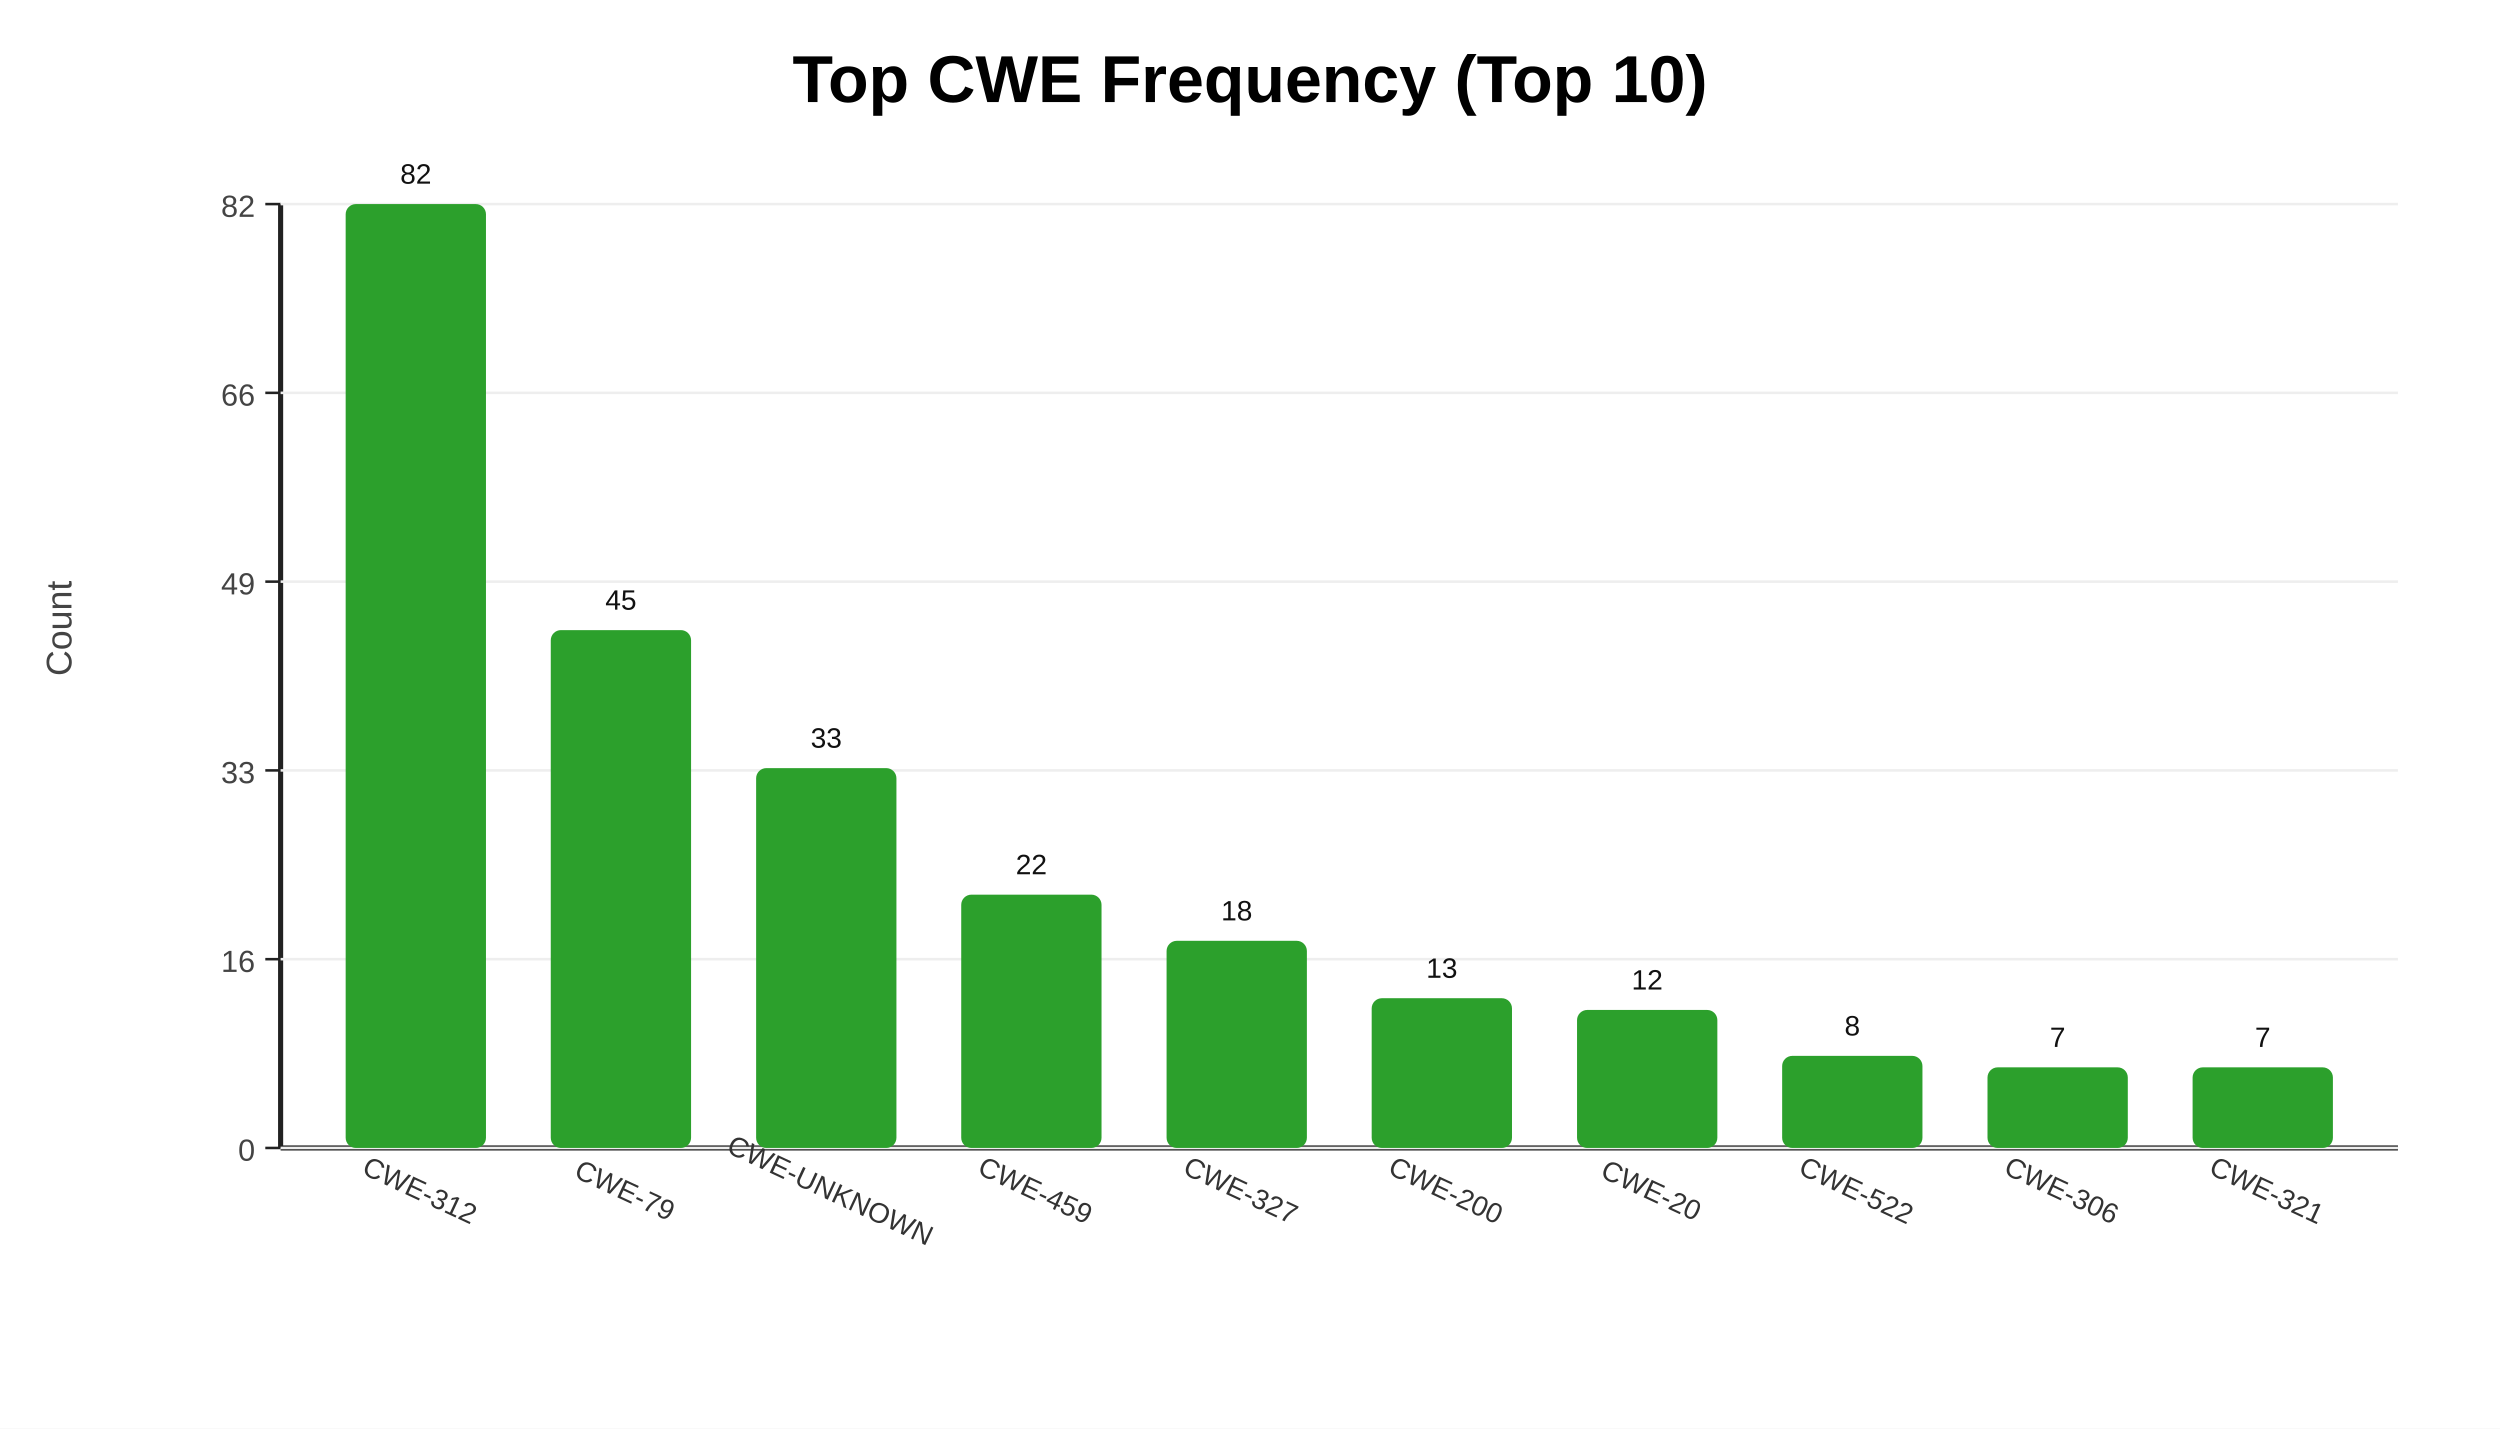
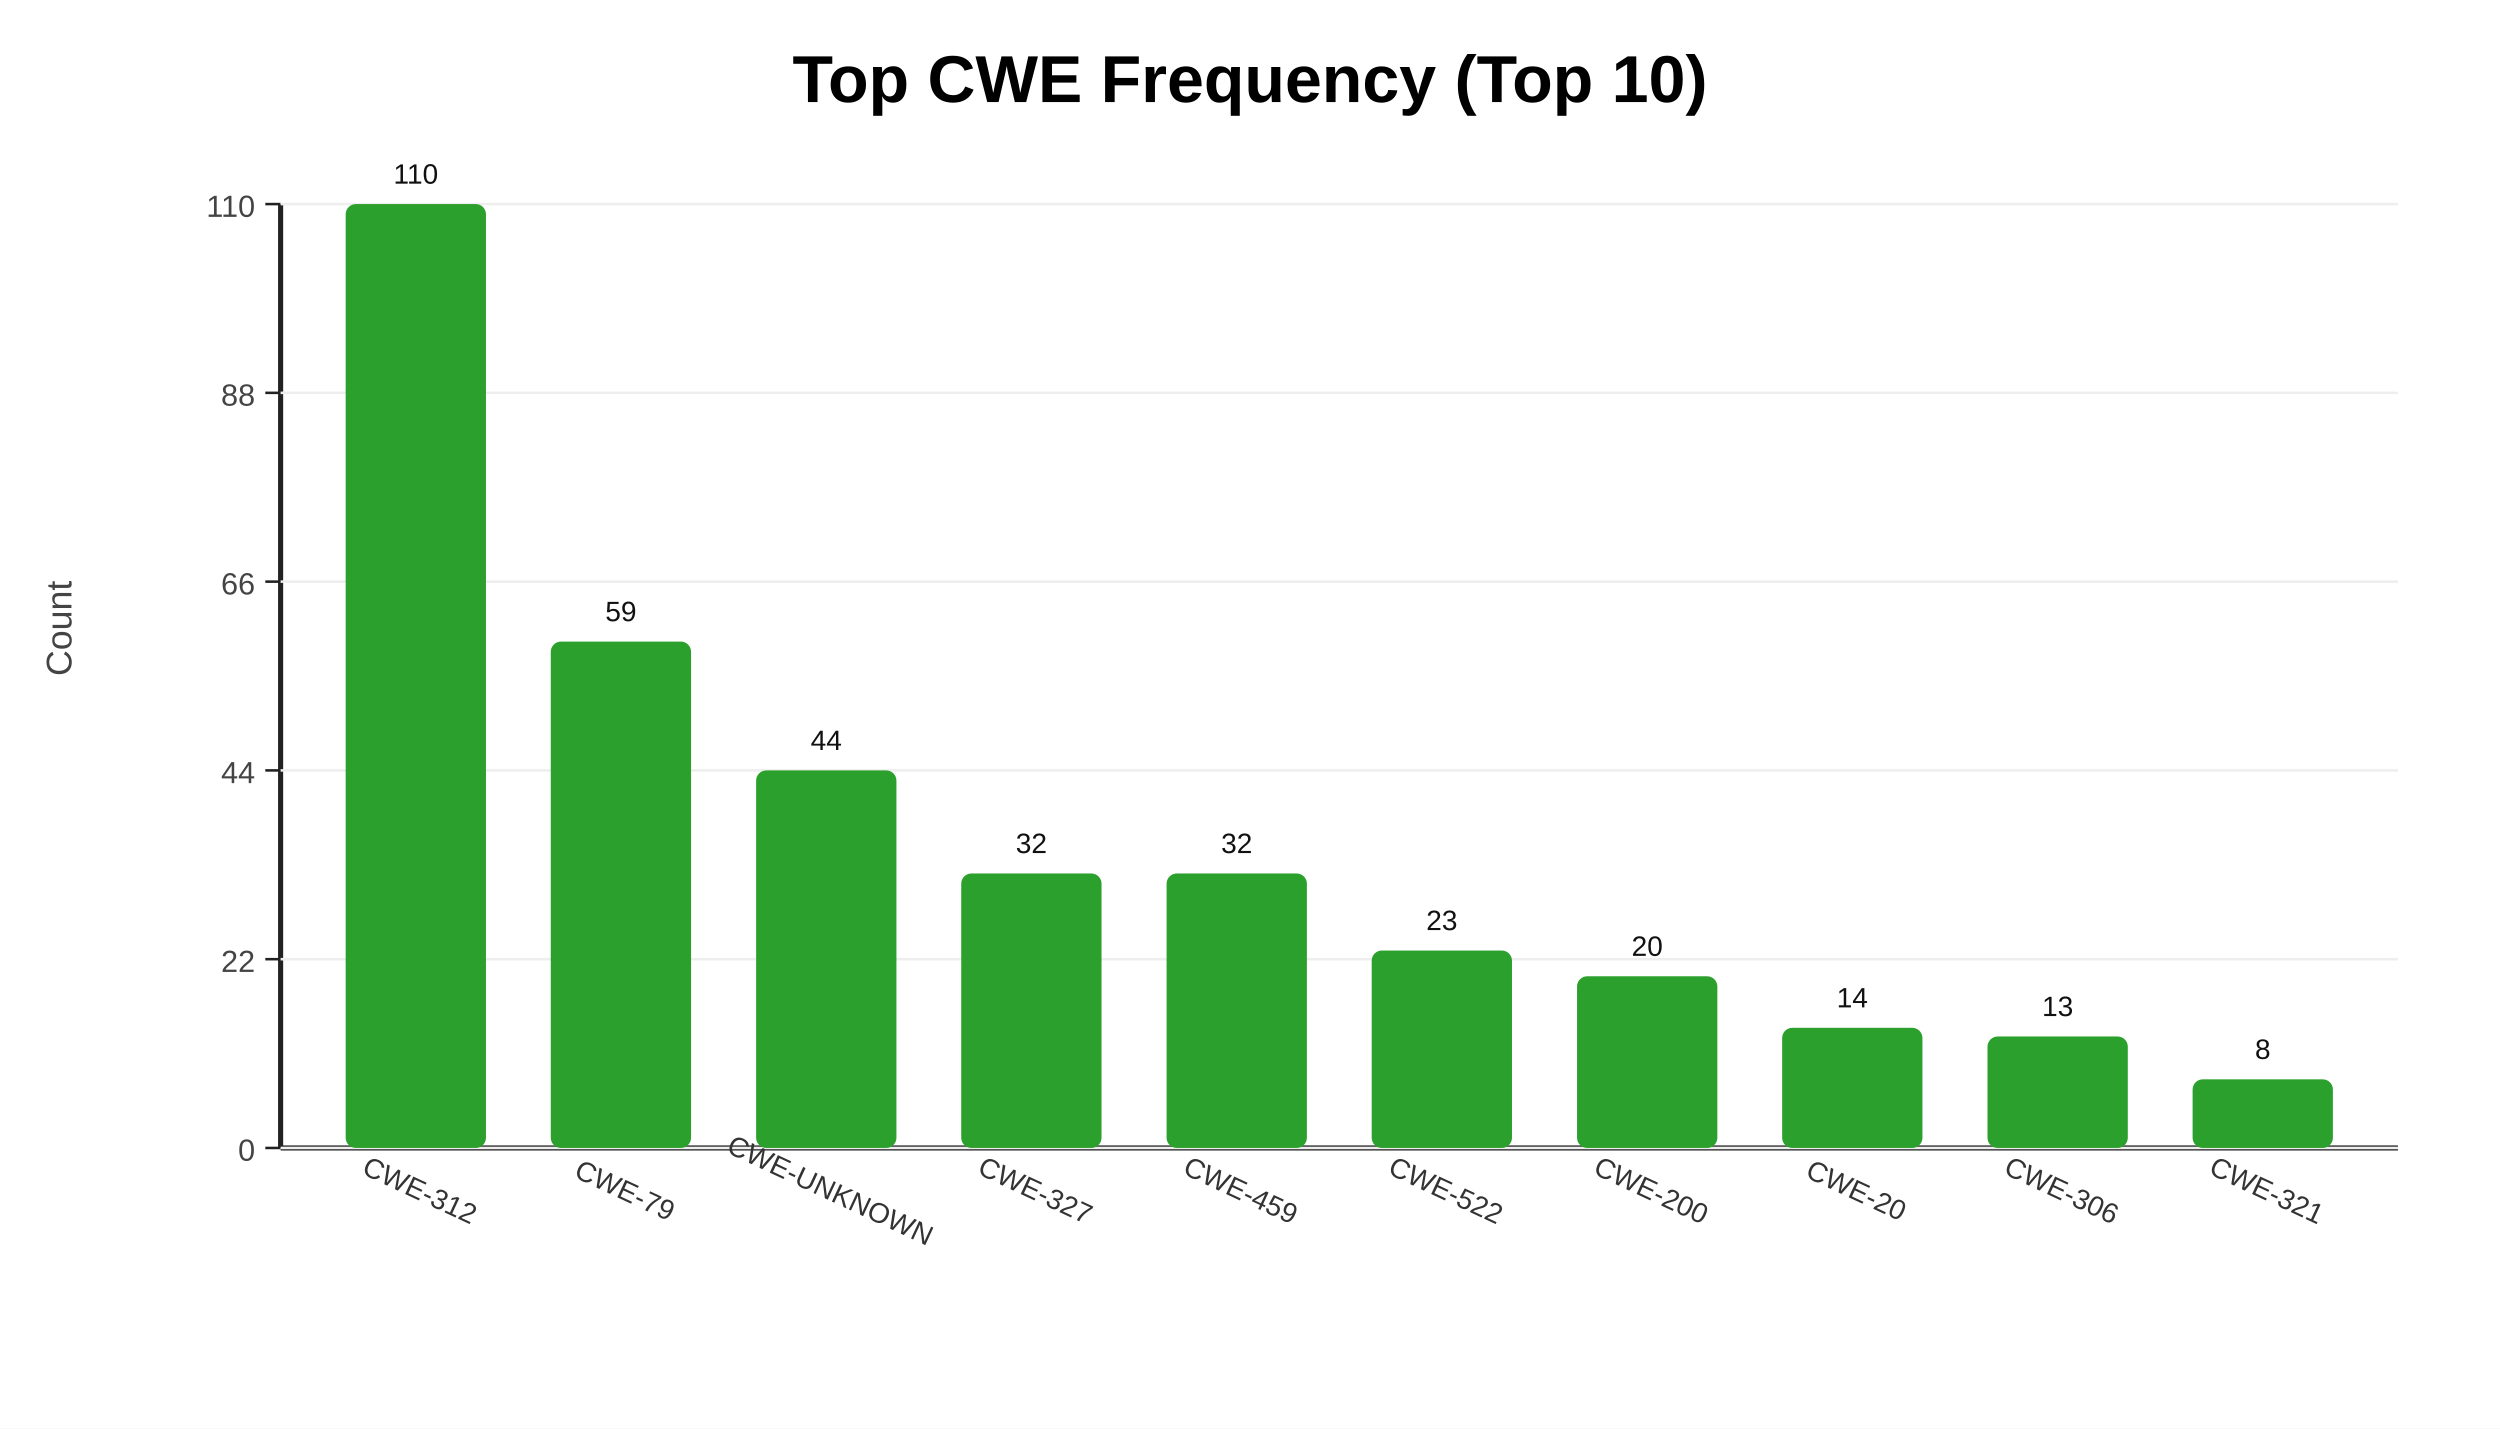
<svg xmlns="http://www.w3.org/2000/svg" width="980" height="560" viewBox="0 0 980 560">
  <rect width="100%" height="100%" fill="white" />
  <text x="490.0" y="40" text-anchor="middle" font-family="Arial" font-size="26" font-weight="700">Top CWE Frequency (Top 10)</text>
  <line x1="110" y1="450" x2="940" y2="450" stroke="#222" stroke-width="2" />
  <line x1="110" y1="80" x2="110" y2="450" stroke="#222" stroke-width="2" />
  <line x1="104" y1="450.0" x2="110" y2="450.0" stroke="#222" stroke-width="1" />
  <text x="100" y="455.0" text-anchor="end" font-family="Arial" font-size="12" fill="#444">0</text>
  <line x1="110" y1="450.0" x2="940" y2="450.0" stroke="#eee" stroke-width="1" />
  <line x1="104" y1="376.0" x2="110" y2="376.0" stroke="#222" stroke-width="1" />
-   <text x="100" y="381.0" text-anchor="end" font-family="Arial" font-size="12" fill="#444">16</text>
+   <text x="100" y="381.0" text-anchor="end" font-family="Arial" font-size="12" fill="#444">22</text>
  <line x1="110" y1="376.0" x2="940" y2="376.0" stroke="#eee" stroke-width="1" />
  <line x1="104" y1="302.0" x2="110" y2="302.0" stroke="#222" stroke-width="1" />
-   <text x="100" y="307.0" text-anchor="end" font-family="Arial" font-size="12" fill="#444">33</text>
+   <text x="100" y="307.0" text-anchor="end" font-family="Arial" font-size="12" fill="#444">44</text>
  <line x1="110" y1="302.0" x2="940" y2="302.0" stroke="#eee" stroke-width="1" />
  <line x1="104" y1="228.0" x2="110" y2="228.0" stroke="#222" stroke-width="1" />
-   <text x="100" y="233.0" text-anchor="end" font-family="Arial" font-size="12" fill="#444">49</text>
+   <text x="100" y="233.0" text-anchor="end" font-family="Arial" font-size="12" fill="#444">66</text>
  <line x1="110" y1="228.0" x2="940" y2="228.0" stroke="#eee" stroke-width="1" />
  <line x1="104" y1="154.0" x2="110" y2="154.0" stroke="#222" stroke-width="1" />
-   <text x="100" y="159.0" text-anchor="end" font-family="Arial" font-size="12" fill="#444">66</text>
+   <text x="100" y="159.0" text-anchor="end" font-family="Arial" font-size="12" fill="#444">88</text>
  <line x1="110" y1="154.0" x2="940" y2="154.0" stroke="#eee" stroke-width="1" />
  <line x1="104" y1="80.0" x2="110" y2="80.0" stroke="#222" stroke-width="1" />
-   <text x="100" y="85.0" text-anchor="end" font-family="Arial" font-size="12" fill="#444">82</text>
+   <text x="100" y="85.0" text-anchor="end" font-family="Arial" font-size="12" fill="#444">110</text>
  <line x1="110" y1="80.0" x2="940" y2="80.0" stroke="#eee" stroke-width="1" />
  <text x="28" y="265.0" transform="rotate(-90 28,265.0)" font-family="Arial" font-size="14" fill="#444">Count</text>
  <rect x="135.5" y="80.0" width="55" height="370.0" fill="#2ca02c" rx="4" />
-   <text x="163.0" y="72.0" text-anchor="middle" font-family="Arial" font-size="11" fill="#111">82</text>
+   <text x="163.0" y="72.0" text-anchor="middle" font-family="Arial" font-size="11" fill="#111">110</text>
  <text x="163.0" y="470" text-anchor="middle" font-family="Arial" font-size="11" fill="#333" transform="rotate(25 163.0,470)">CWE-312</text>
-   <rect x="215.9" y="247.0" width="55" height="203.0" fill="#2ca02c" rx="4" />
-   <text x="243.4" y="239.0" text-anchor="middle" font-family="Arial" font-size="11" fill="#111">45</text>
+   <rect x="215.9" y="251.5" width="55" height="198.5" fill="#2ca02c" rx="4" />
+   <text x="243.4" y="243.5" text-anchor="middle" font-family="Arial" font-size="11" fill="#111">59</text>
  <text x="243.4" y="470" text-anchor="middle" font-family="Arial" font-size="11" fill="#333" transform="rotate(25 243.4,470)">CWE-79</text>
-   <rect x="296.4" y="301.1" width="55" height="148.9" fill="#2ca02c" rx="4" />
-   <text x="323.9" y="293.1" text-anchor="middle" font-family="Arial" font-size="11" fill="#111">33</text>
+   <rect x="296.4" y="302.0" width="55" height="148.0" fill="#2ca02c" rx="4" />
+   <text x="323.9" y="294.0" text-anchor="middle" font-family="Arial" font-size="11" fill="#111">44</text>
  <text x="323.9" y="470" text-anchor="middle" font-family="Arial" font-size="11" fill="#333" transform="rotate(25 323.9,470)">CWE-UNKNOWN</text>
-   <rect x="376.8" y="350.7" width="55" height="99.3" fill="#2ca02c" rx="4" />
-   <text x="404.3" y="342.7" text-anchor="middle" font-family="Arial" font-size="11" fill="#111">22</text>
-   <text x="404.3" y="470" text-anchor="middle" font-family="Arial" font-size="11" fill="#333" transform="rotate(25 404.3,470)">CWE-459</text>
-   <rect x="457.3" y="368.8" width="55" height="81.2" fill="#2ca02c" rx="4" />
-   <text x="484.8" y="360.8" text-anchor="middle" font-family="Arial" font-size="11" fill="#111">18</text>
-   <text x="484.8" y="470" text-anchor="middle" font-family="Arial" font-size="11" fill="#333" transform="rotate(25 484.8,470)">CWE-327</text>
-   <rect x="537.7" y="391.3" width="55" height="58.7" fill="#2ca02c" rx="4" />
-   <text x="565.2" y="383.3" text-anchor="middle" font-family="Arial" font-size="11" fill="#111">13</text>
-   <text x="565.2" y="470" text-anchor="middle" font-family="Arial" font-size="11" fill="#333" transform="rotate(25 565.2,470)">CWE-200</text>
-   <rect x="618.2" y="395.9" width="55" height="54.1" fill="#2ca02c" rx="4" />
-   <text x="645.7" y="387.9" text-anchor="middle" font-family="Arial" font-size="11" fill="#111">12</text>
-   <text x="645.7" y="470" text-anchor="middle" font-family="Arial" font-size="11" fill="#333" transform="rotate(25 645.7,470)">CWE-20</text>
-   <rect x="698.6" y="413.9" width="55" height="36.1" fill="#2ca02c" rx="4" />
-   <text x="726.1" y="405.9" text-anchor="middle" font-family="Arial" font-size="11" fill="#111">8</text>
-   <text x="726.1" y="470" text-anchor="middle" font-family="Arial" font-size="11" fill="#333" transform="rotate(25 726.1,470)">CWE-522</text>
-   <rect x="779.1" y="418.4" width="55" height="31.6" fill="#2ca02c" rx="4" />
-   <text x="806.6" y="410.4" text-anchor="middle" font-family="Arial" font-size="11" fill="#111">7</text>
+   <rect x="376.8" y="342.4" width="55" height="107.6" fill="#2ca02c" rx="4" />
+   <text x="404.3" y="334.4" text-anchor="middle" font-family="Arial" font-size="11" fill="#111">32</text>
+   <text x="404.3" y="470" text-anchor="middle" font-family="Arial" font-size="11" fill="#333" transform="rotate(25 404.3,470)">CWE-327</text>
+   <rect x="457.3" y="342.4" width="55" height="107.6" fill="#2ca02c" rx="4" />
+   <text x="484.8" y="334.4" text-anchor="middle" font-family="Arial" font-size="11" fill="#111">32</text>
+   <text x="484.8" y="470" text-anchor="middle" font-family="Arial" font-size="11" fill="#333" transform="rotate(25 484.8,470)">CWE-459</text>
+   <rect x="537.7" y="372.6" width="55" height="77.4" fill="#2ca02c" rx="4" />
+   <text x="565.2" y="364.6" text-anchor="middle" font-family="Arial" font-size="11" fill="#111">23</text>
+   <text x="565.2" y="470" text-anchor="middle" font-family="Arial" font-size="11" fill="#333" transform="rotate(25 565.2,470)">CWE-522</text>
+   <rect x="618.2" y="382.7" width="55" height="67.3" fill="#2ca02c" rx="4" />
+   <text x="645.7" y="374.7" text-anchor="middle" font-family="Arial" font-size="11" fill="#111">20</text>
+   <text x="645.7" y="470" text-anchor="middle" font-family="Arial" font-size="11" fill="#333" transform="rotate(25 645.7,470)">CWE-200</text>
+   <rect x="698.6" y="402.9" width="55" height="47.1" fill="#2ca02c" rx="4" />
+   <text x="726.1" y="394.9" text-anchor="middle" font-family="Arial" font-size="11" fill="#111">14</text>
+   <text x="726.1" y="470" text-anchor="middle" font-family="Arial" font-size="11" fill="#333" transform="rotate(25 726.1,470)">CWE-20</text>
+   <rect x="779.1" y="406.3" width="55" height="43.7" fill="#2ca02c" rx="4" />
+   <text x="806.6" y="398.3" text-anchor="middle" font-family="Arial" font-size="11" fill="#111">13</text>
  <text x="806.6" y="470" text-anchor="middle" font-family="Arial" font-size="11" fill="#333" transform="rotate(25 806.6,470)">CWE-306</text>
-   <rect x="859.5" y="418.4" width="55" height="31.6" fill="#2ca02c" rx="4" />
-   <text x="887.0" y="410.4" text-anchor="middle" font-family="Arial" font-size="11" fill="#111">7</text>
+   <rect x="859.5" y="423.1" width="55" height="26.9" fill="#2ca02c" rx="4" />
+   <text x="887.0" y="415.1" text-anchor="middle" font-family="Arial" font-size="11" fill="#111">8</text>
  <text x="887.0" y="470" text-anchor="middle" font-family="Arial" font-size="11" fill="#333" transform="rotate(25 887.0,470)">CWE-321</text>
</svg>
